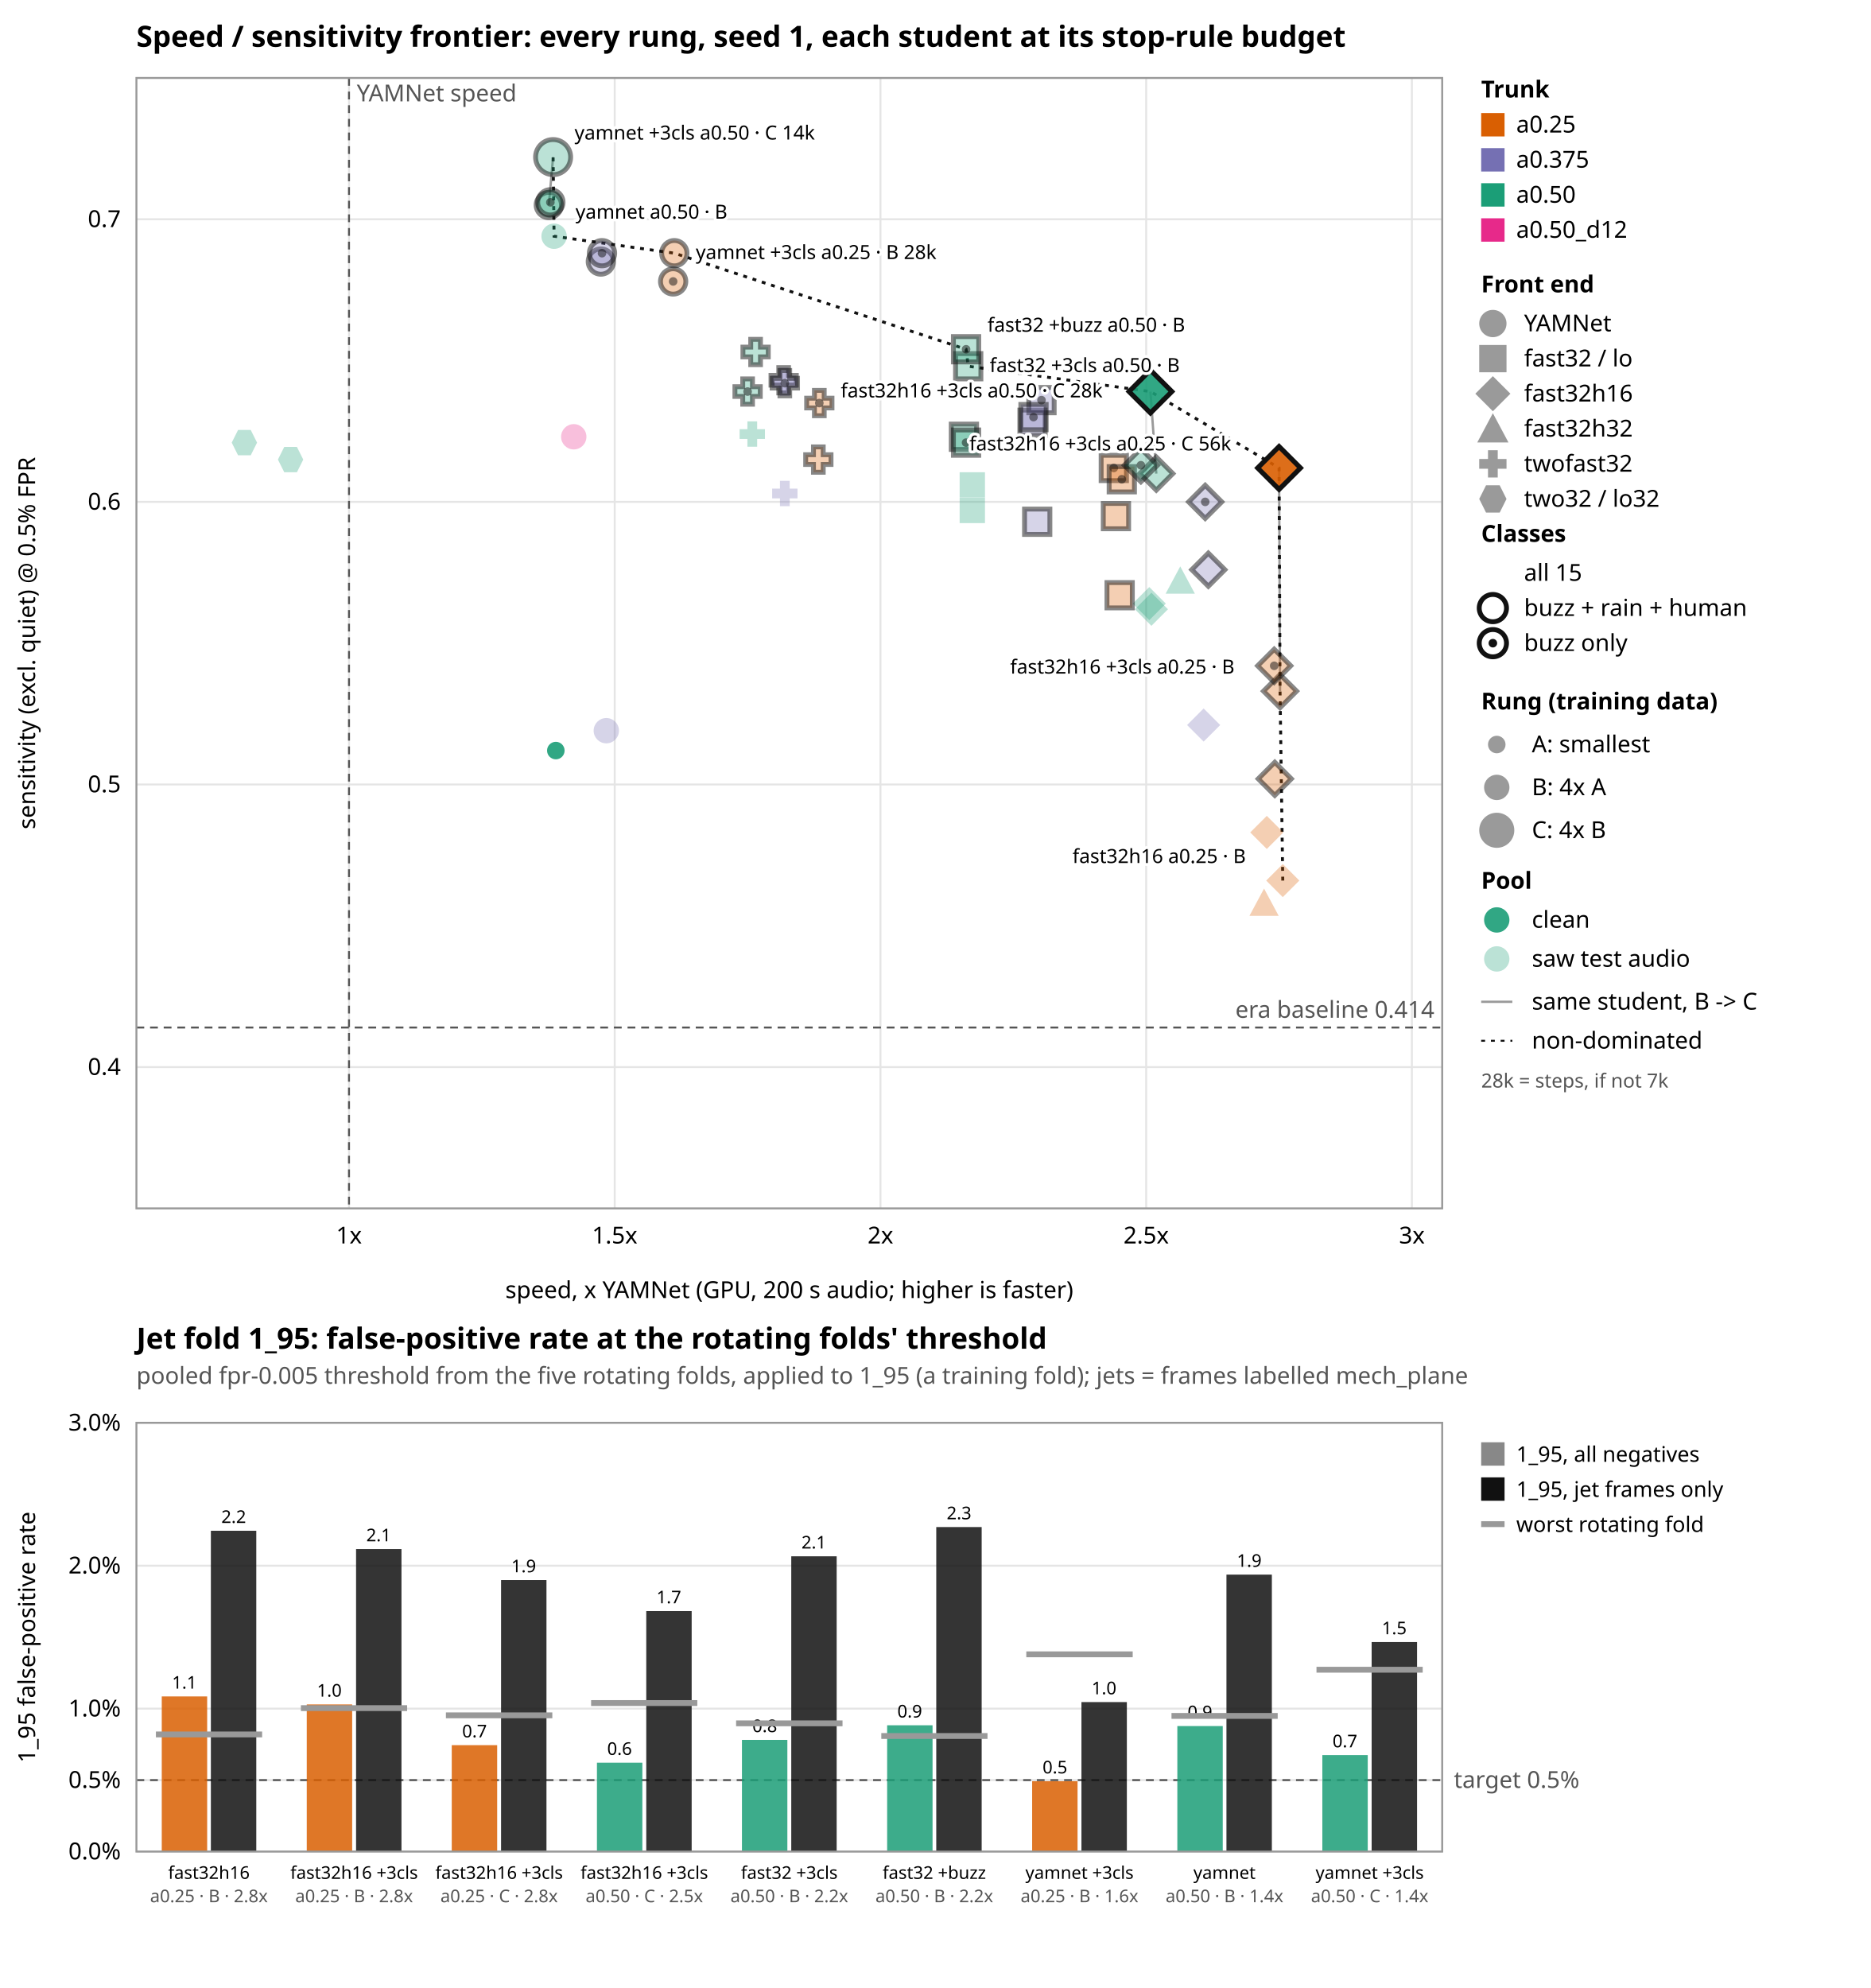
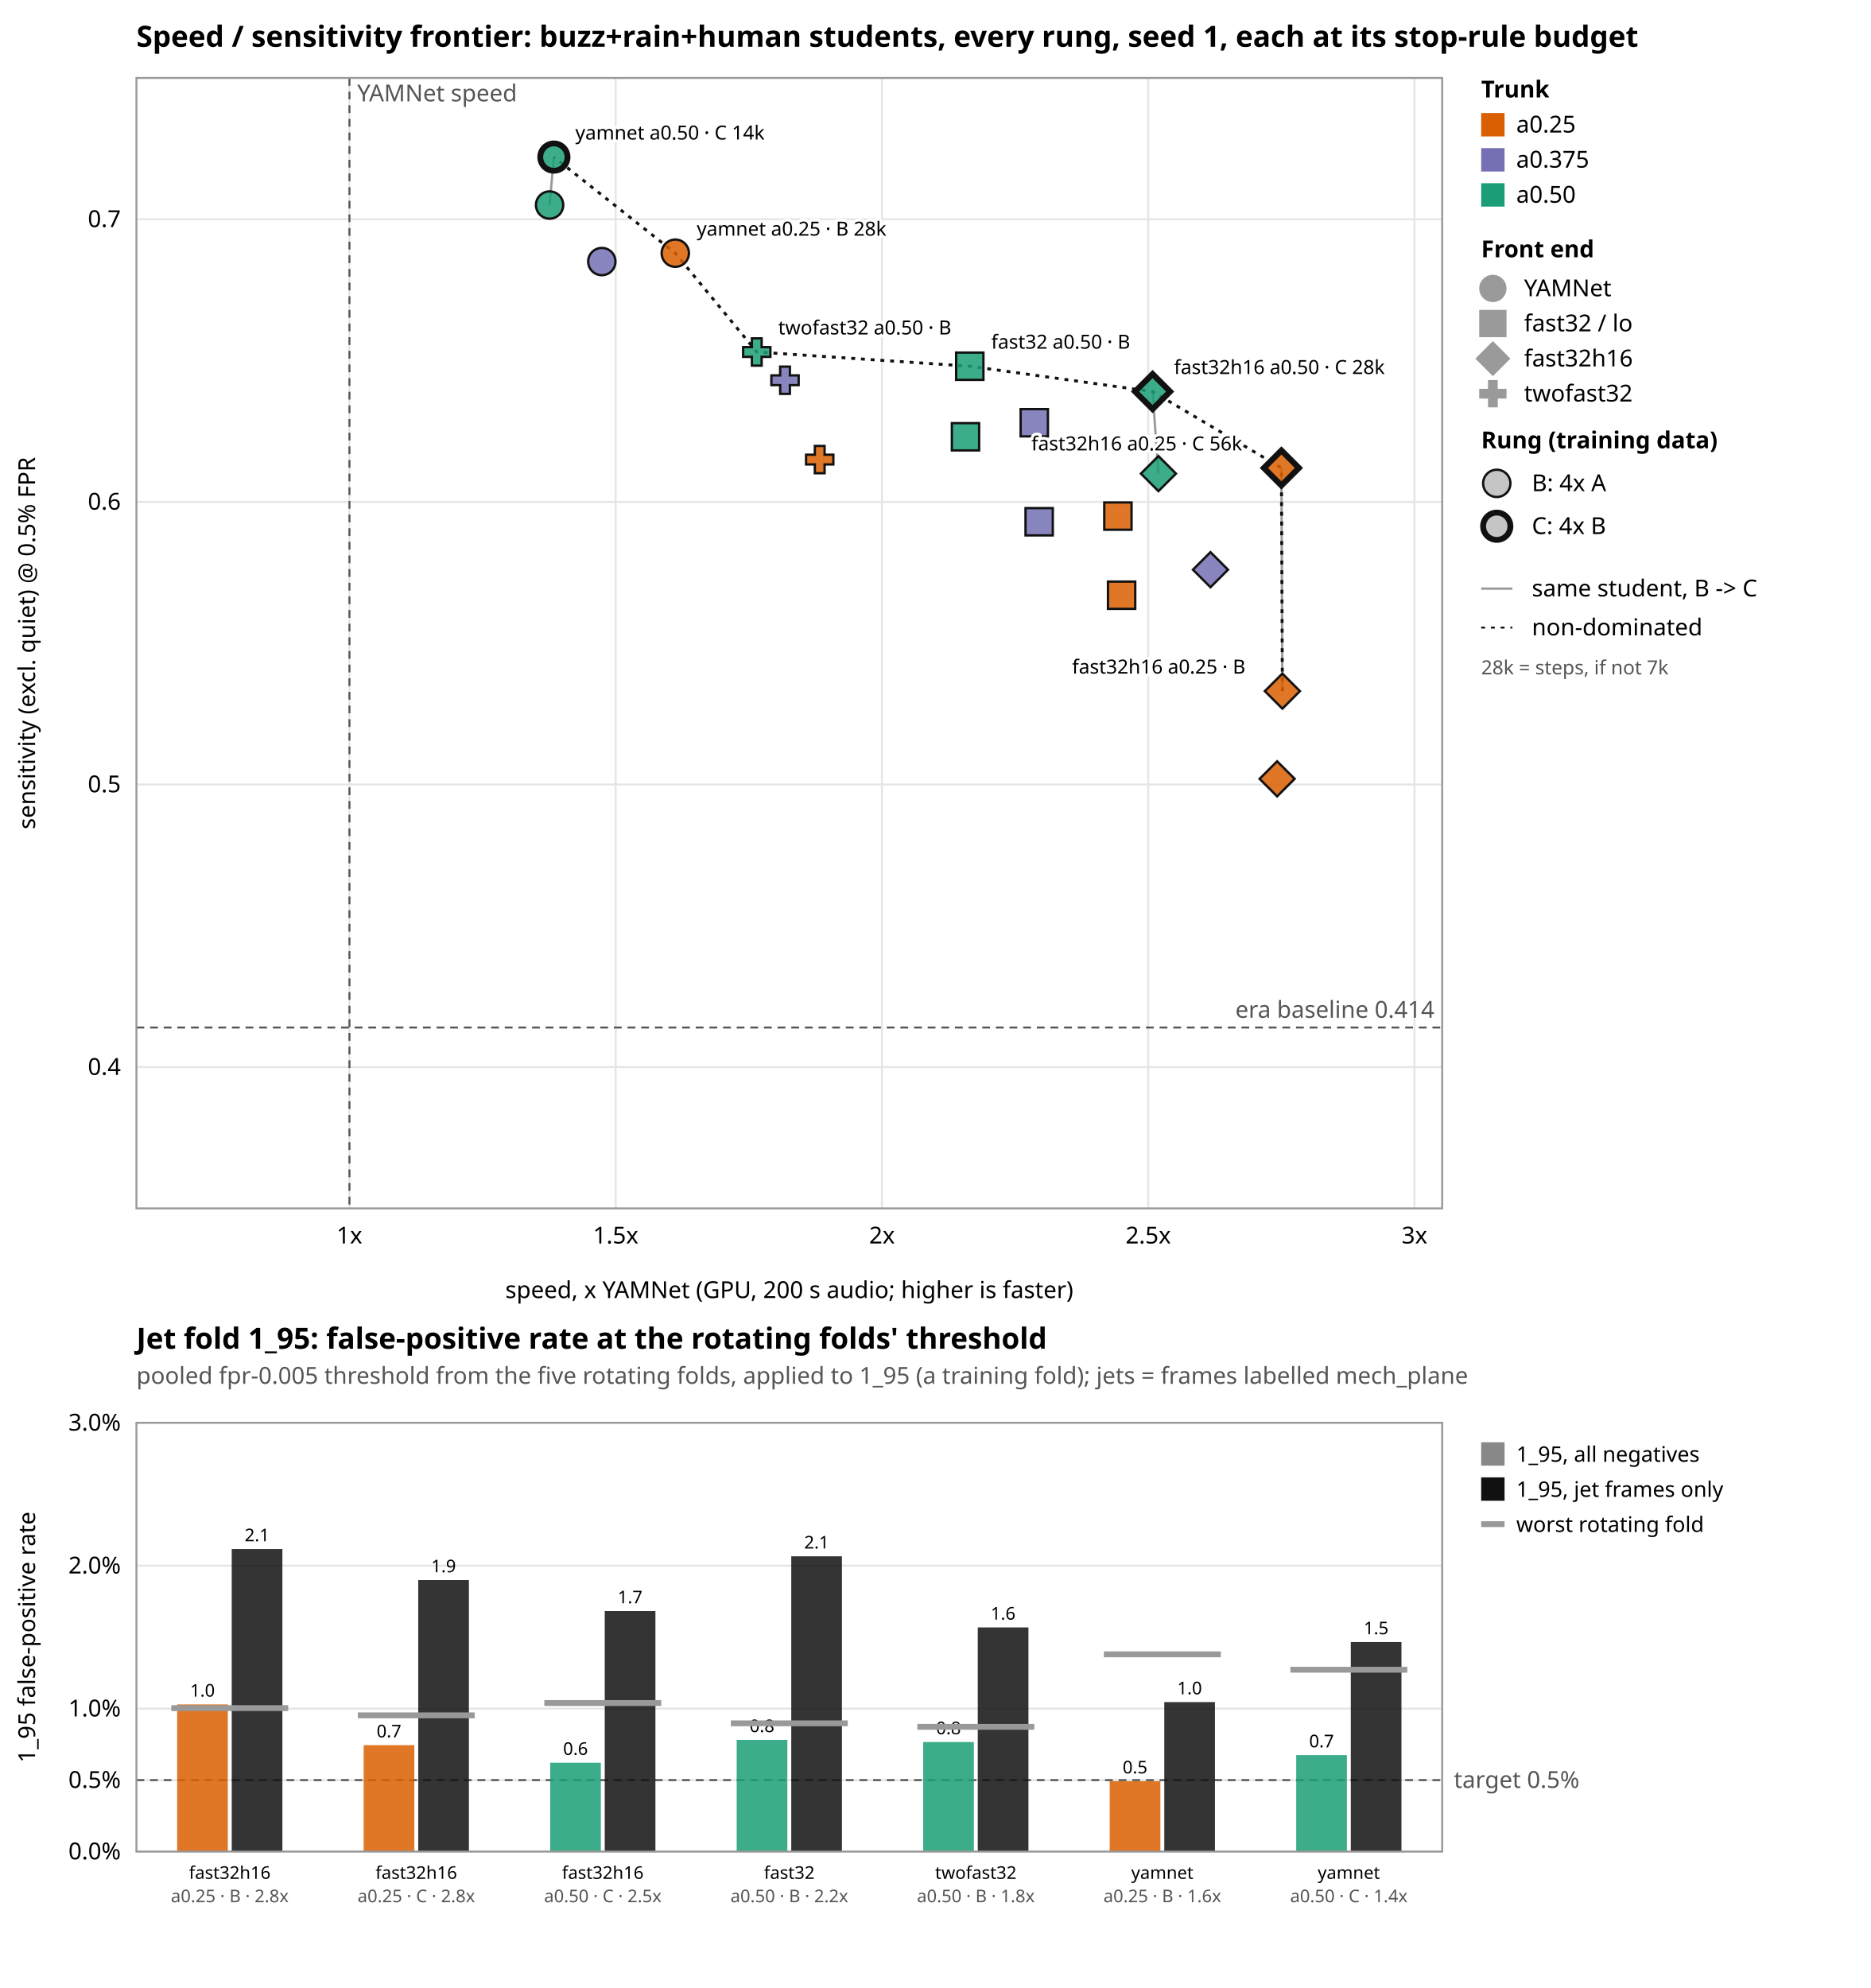
<svg xmlns="http://www.w3.org/2000/svg" viewBox="0 0 960 1020" font-family="sans-serif" font-size="12">
  <rect width="960" height="1020" fill="#fff" />
-   <text x="70" y="24" font-size="15" font-weight="bold">Speed / sensitivity frontier: every rung, seed 1, each student at its stop-rule budget</text>
+   <text x="70" y="24" font-size="15" font-weight="bold">Speed / sensitivity frontier: buzz+rain+human students, every rung, seed 1, each at its stop-rule budget</text>
  <line x1="70" x2="740" y1="547.5" y2="547.5" stroke="#e5e5e5" />
  <text x="62" y="551.5" text-anchor="end">0.4</text>
  <line x1="70" x2="740" y1="402.5" y2="402.5" stroke="#e5e5e5" />
  <text x="62" y="406.5" text-anchor="end">0.5</text>
  <line x1="70" x2="740" y1="257.5" y2="257.5" stroke="#e5e5e5" />
  <text x="62" y="261.5" text-anchor="end">0.6</text>
  <line x1="70" x2="740" y1="112.5" y2="112.5" stroke="#e5e5e5" />
  <text x="62" y="116.5" text-anchor="end">0.7</text>
-   <line y1="40" y2="620" x1="179.076" x2="179.076" stroke="#e5e5e5" />
-   <text x="179.076" y="638" text-anchor="middle">1x</text>
-   <line y1="40" y2="620" x1="315.421" x2="315.421" stroke="#e5e5e5" />
-   <text x="315.421" y="638" text-anchor="middle">1.5x</text>
-   <line y1="40" y2="620" x1="451.766" x2="451.766" stroke="#e5e5e5" />
-   <text x="451.766" y="638" text-anchor="middle">2x</text>
-   <line y1="40" y2="620" x1="588.112" x2="588.112" stroke="#e5e5e5" />
-   <text x="588.112" y="638" text-anchor="middle">2.5x</text>
-   <line y1="40" y2="620" x1="724.457" x2="724.457" stroke="#e5e5e5" />
-   <text x="724.457" y="638" text-anchor="middle">3x</text>
-   <line x1="179.076" x2="179.076" y1="40" y2="620" stroke="#555" stroke-dasharray="4 3" />
-   <text x="183.076" y="52" fill="#555">YAMNet speed</text>
+   <line y1="40" y2="620" x1="179.299" x2="179.299" stroke="#e5e5e5" />
+   <text x="179.299" y="638" text-anchor="middle">1x</text>
+   <line y1="40" y2="620" x1="315.922" x2="315.922" stroke="#e5e5e5" />
+   <text x="315.922" y="638" text-anchor="middle">1.5x</text>
+   <line y1="40" y2="620" x1="452.545" x2="452.545" stroke="#e5e5e5" />
+   <text x="452.545" y="638" text-anchor="middle">2x</text>
+   <line y1="40" y2="620" x1="589.168" x2="589.168" stroke="#e5e5e5" />
+   <text x="589.168" y="638" text-anchor="middle">2.5x</text>
+   <line y1="40" y2="620" x1="725.791" x2="725.791" stroke="#e5e5e5" />
+   <text x="725.791" y="638" text-anchor="middle">3x</text>
+   <line x1="179.299" x2="179.299" y1="40" y2="620" stroke="#555" stroke-dasharray="4 3" />
+   <text x="183.299" y="52" fill="#555">YAMNet speed</text>
  <line x1="70" x2="740" y1="527.2" y2="527.2" stroke="#555" stroke-dasharray="4 3" />
  <text x="736" y="522.2" text-anchor="end" fill="#555">era baseline 0.414</text>
  <rect x="70" y="40" width="670" height="580" fill="none" stroke="#999" />
  <text x="405.0" y="666" text-anchor="middle">speed, x YAMNet (GPU, 200 s audio; higher is faster)</text>
  <text transform="translate(18 330.0) rotate(-90)" text-anchor="middle">sensitivity (excl. quiet) @ 0.5% FPR</text>
-   <polyline fill="none" stroke="#9a9a9a" stroke-width="1.2" points="656.8,354.6 656.3,240.1" />
-   <polyline fill="none" stroke="#9a9a9a" stroke-width="1.2" points="593.3,243.0 590.3,200.9" />
-   <polyline fill="none" stroke="#9a9a9a" stroke-width="1.2" points="281.6,105.2 283.8,80.6" />
-   <polyline fill="none" stroke="#111" stroke-width="1.5" stroke-dasharray="2 3" points="658.2,451.8 656.8,354.6 656.3,240.1 590.3,200.9 496.8,187.9 495.7,179.2 346.0,129.9 284.3,121.2 283.8,80.6" />
-   <g>
-     <circle cx="294.4" cy="224.1" r="6.5" fill="#e7298a" fill-opacity="0.3" stroke="none" stroke-width="0" stroke-opacity="0.5" />
-   </g>
-   <g>
-     <circle cx="311.1" cy="374.9" r="6.5" fill="#7570b3" fill-opacity="0.3" stroke="none" stroke-width="0" stroke-opacity="0.5" />
-   </g>
-   <g>
-     <circle cx="284.3" cy="121.2" r="6.5" fill="#1b9e77" fill-opacity="0.3" stroke="none" stroke-width="0" stroke-opacity="0.5" />
-   </g>
-   <g>
-     <rect x="492.4" y="242.3" width="13.0" height="13.0" fill="#1b9e77" fill-opacity="0.3" stroke="none" stroke-width="0" stroke-opacity="0.5" />
-   </g>
-   <g>
-     <polygon points="590.8,304.1 599.3,312.6 590.8,321.1 582.3,312.6" fill="#1b9e77" fill-opacity="0.3" stroke="none" stroke-width="0" stroke-opacity="0.5" />
-   </g>
-   <g>
-     <polygon points="605.6,290.6 613.1,304.6 598.1,304.6" fill="#1b9e77" fill-opacity="0.3" stroke="none" stroke-width="0" stroke-opacity="0.5" />
-   </g>
-   <g>
-     <polygon points="650.0,418.6 658.5,427.1 650.0,435.6 641.5,427.1" fill="#d95f02" fill-opacity="0.3" stroke="none" stroke-width="0" stroke-opacity="0.5" />
-   </g>
-   <g>
-     <polygon points="658.2,443.3 666.7,451.8 658.2,460.3 649.7,451.8" fill="#d95f02" fill-opacity="0.3" stroke="none" stroke-width="0" stroke-opacity="0.5" />
-   </g>
-   <g>
-     <polygon points="656.8,346.1 665.3,354.6 656.8,363.1 648.3,354.6" fill="#d95f02" fill-opacity="0.3" stroke="#111" stroke-width="2.5" stroke-opacity="0.5" />
-   </g>
-   <g>
-     <polygon points="654.1,391.1 662.6,399.6 654.1,408.1 645.6,399.6" fill="#d95f02" fill-opacity="0.3" stroke="#111" stroke-width="2.5" stroke-opacity="0.5" />
-   </g>
-   <g>
-     <polygon points="383.5,216.2 388.5,216.2 388.5,220.2 392.5,220.2 392.5,225.2 388.5,225.2 388.5,229.2 383.5,229.2 383.5,225.2 379.5,225.2 379.5,220.2 383.5,220.2" fill="#1b9e77" fill-opacity="0.3" stroke="none" stroke-width="0" stroke-opacity="0.5" />
-   </g>
-   <g>
-     <polygon points="617.6,363.5 626.1,372.0 617.6,380.5 609.1,372.0" fill="#7570b3" fill-opacity="0.3" stroke="none" stroke-width="0" stroke-opacity="0.5" />
-   </g>
-   <g>
-     <polygon points="648.6,455.9 656.1,469.9 641.1,469.9" fill="#d95f02" fill-opacity="0.3" stroke="none" stroke-width="0" stroke-opacity="0.5" />
-   </g>
-   <g>
-     <polygon points="118.9,227.1 122.15,220.6 128.65,220.6 131.9,227.1 128.65,233.6 122.15,233.6" fill="#1b9e77" fill-opacity="0.3" stroke="none" stroke-width="0" stroke-opacity="0.5" />
-   </g>
-   <g>
-     <polygon points="142.6,235.8 145.85,229.3 152.35,229.3 155.6,235.8 152.35,242.3 145.85,242.3" fill="#1b9e77" fill-opacity="0.3" stroke="none" stroke-width="0" stroke-opacity="0.5" />
-   </g>
-   <g>
-     <polygon points="400.2,246.7 405.2,246.7 405.2,250.7 409.2,250.7 409.2,255.7 405.2,255.7 405.2,259.7 400.2,259.7 400.2,255.7 396.2,255.7 396.2,250.7 400.2,250.7" fill="#7570b3" fill-opacity="0.3" stroke="none" stroke-width="0" stroke-opacity="0.5" />
-   </g>
-   <g>
-     <rect x="492.4" y="255.4" width="13.0" height="13.0" fill="#1b9e77" fill-opacity="0.3" stroke="none" stroke-width="0" stroke-opacity="0.5" />
-   </g>
-   <g>
-     <polygon points="589.7,301.2 598.2,309.7 589.7,318.2 581.2,309.7" fill="#1b9e77" fill-opacity="0.3" stroke="none" stroke-width="0" stroke-opacity="0.5" />
-   </g>
-   <g>
-     <polygon points="620.0,283.8 628.5,292.3 620.0,300.8 611.5,292.3" fill="#7570b3" fill-opacity="0.3" stroke="#111" stroke-width="2.5" stroke-opacity="0.5" />
-   </g>
-   <g>
-     <polygon points="593.3,234.5 601.8,243.0 593.3,251.5 584.8,243.0" fill="#1b9e77" fill-opacity="0.3" stroke="#111" stroke-width="2.5" stroke-opacity="0.5" />
-   </g>
-   <g>
-     <polygon points="618.4,249.0 626.9,257.5 618.4,266.0 609.9,257.5" fill="#7570b3" fill-opacity="0.3" stroke="#111" stroke-width="2.5" stroke-opacity="0.5" />
-     <circle cx="618.4" cy="257.5" r="2.2" fill="#111" fill-opacity="0.5" />
-   </g>
-   <g>
-     <circle cx="281.6" cy="105.2" r="6.5" fill="#1b9e77" fill-opacity="0.3" stroke="#111" stroke-width="2.5" stroke-opacity="0.5" />
-   </g>
-   <g>
-     <polygon points="385.2,174.1 390.2,174.1 390.2,178.1 394.2,178.1 394.2,183.1 390.2,183.1 390.2,187.1 385.2,187.1 385.2,183.1 381.2,183.1 381.2,178.1 385.2,178.1" fill="#1b9e77" fill-opacity="0.3" stroke="#111" stroke-width="2.5" stroke-opacity="0.5" />
-   </g>
-   <g>
-     <rect x="490.3" y="181.4" width="13.0" height="13.0" fill="#1b9e77" fill-opacity="0.3" stroke="#111" stroke-width="2.5" stroke-opacity="0.5" />
-   </g>
-   <g>
-     <rect x="566.1" y="258.3" width="13.0" height="13.0" fill="#d95f02" fill-opacity="0.3" stroke="#111" stroke-width="2.5" stroke-opacity="0.5" />
-   </g>
-   <g>
-     <rect x="568.0" y="298.9" width="13.0" height="13.0" fill="#d95f02" fill-opacity="0.3" stroke="#111" stroke-width="2.5" stroke-opacity="0.5" />
-   </g>
-   <g>
-     <polygon points="417.4,229.3 422.4,229.3 422.4,233.3 426.4,233.3 426.4,238.3 422.4,238.3 422.4,242.3 417.4,242.3 417.4,238.3 413.4,238.3 413.4,233.3 417.4,233.3" fill="#d95f02" fill-opacity="0.3" stroke="#111" stroke-width="2.5" stroke-opacity="0.5" />
-   </g>
-   <g>
-     <circle cx="346.0" cy="129.9" r="6.5" fill="#d95f02" fill-opacity="0.3" stroke="#111" stroke-width="2.5" stroke-opacity="0.5" />
-   </g>
-   <g>
-     <rect x="523.3" y="210.4" width="13.0" height="13.0" fill="#7570b3" fill-opacity="0.3" stroke="#111" stroke-width="2.5" stroke-opacity="0.5" />
-   </g>
-   <g>
-     <rect x="525.7" y="261.2" width="13.0" height="13.0" fill="#7570b3" fill-opacity="0.3" stroke="#111" stroke-width="2.5" stroke-opacity="0.5" />
-   </g>
-   <g>
-     <polygon points="399.6,188.6 404.6,188.6 404.6,192.6 408.6,192.6 408.6,197.6 404.6,197.6 404.6,201.6 399.6,201.6 399.6,197.6 395.6,197.6 395.6,192.6 399.6,192.6" fill="#7570b3" fill-opacity="0.3" stroke="#111" stroke-width="2.5" stroke-opacity="0.5" />
-   </g>
-   <g>
-     <circle cx="308.3" cy="134.2" r="6.5" fill="#7570b3" fill-opacity="0.3" stroke="#111" stroke-width="2.5" stroke-opacity="0.5" />
-   </g>
-   <g>
-     <rect x="488.1" y="217.6" width="13.0" height="13.0" fill="#1b9e77" fill-opacity="0.3" stroke="#111" stroke-width="2.5" stroke-opacity="0.5" />
-   </g>
-   <g>
-     <polygon points="653.8,333.1 662.3,341.6 653.8,350.1 645.3,341.6" fill="#d95f02" fill-opacity="0.3" stroke="#111" stroke-width="2.5" stroke-opacity="0.5" />
-     <circle cx="653.8" cy="341.6" r="2.2" fill="#111" fill-opacity="0.5" />
-   </g>
-   <g>
-     <rect x="565.0" y="233.6" width="13.0" height="13.0" fill="#d95f02" fill-opacity="0.3" stroke="#111" stroke-width="2.5" stroke-opacity="0.5" />
-     <circle cx="571.5" cy="240.1" r="2.2" fill="#111" fill-opacity="0.5" />
-   </g>
-   <g>
-     <rect x="569.1" y="239.4" width="13.0" height="13.0" fill="#d95f02" fill-opacity="0.3" stroke="#111" stroke-width="2.5" stroke-opacity="0.5" />
-     <circle cx="575.6" cy="245.9" r="2.2" fill="#111" fill-opacity="0.5" />
-   </g>
-   <g>
-     <polygon points="417.9,200.3 422.9,200.3 422.9,204.3 426.9,204.3 426.9,209.3 422.9,209.3 422.9,213.3 417.9,213.3 417.9,209.3 413.9,209.3 413.9,204.3 417.9,204.3" fill="#d95f02" fill-opacity="0.3" stroke="#111" stroke-width="2.5" stroke-opacity="0.5" />
-     <circle cx="420.4" cy="206.8" r="2.2" fill="#111" fill-opacity="0.5" />
-   </g>
-   <g>
-     <circle cx="345.4" cy="144.4" r="6.5" fill="#d95f02" fill-opacity="0.3" stroke="#111" stroke-width="2.5" stroke-opacity="0.5" />
-     <circle cx="345.4" cy="144.4" r="2.2" fill="#111" fill-opacity="0.5" />
-   </g>
-   <g>
-     <rect x="527.9" y="198.8" width="13.0" height="13.0" fill="#7570b3" fill-opacity="0.3" stroke="#111" stroke-width="2.5" stroke-opacity="0.5" />
-     <circle cx="534.4" cy="205.3" r="2.2" fill="#111" fill-opacity="0.5" />
-   </g>
-   <g>
-     <rect x="523.8" y="207.5" width="13.0" height="13.0" fill="#7570b3" fill-opacity="0.3" stroke="#111" stroke-width="2.5" stroke-opacity="0.5" />
-     <circle cx="530.3" cy="214.0" r="2.2" fill="#111" fill-opacity="0.5" />
-   </g>
-   <g>
-     <polygon points="400.2,190.1 405.2,190.1 405.2,194.1 409.2,194.1 409.2,199.1 405.2,199.1 405.2,203.1 400.2,203.1 400.2,199.1 396.2,199.1 396.2,194.1 400.2,194.1" fill="#7570b3" fill-opacity="0.3" stroke="#111" stroke-width="2.5" stroke-opacity="0.5" />
-     <circle cx="402.7" cy="196.6" r="2.2" fill="#111" fill-opacity="0.5" />
-   </g>
-   <g>
-     <circle cx="308.9" cy="129.9" r="6.5" fill="#7570b3" fill-opacity="0.3" stroke="#111" stroke-width="2.5" stroke-opacity="0.5" />
-     <circle cx="308.9" cy="129.9" r="2.2" fill="#111" fill-opacity="0.5" />
-   </g>
-   <g>
-     <polygon points="585.4,230.2 593.9,238.7 585.4,247.2 576.9,238.7" fill="#1b9e77" fill-opacity="0.3" stroke="#111" stroke-width="2.5" stroke-opacity="0.5" />
-     <circle cx="585.4" cy="238.7" r="2.2" fill="#111" fill-opacity="0.5" />
-   </g>
-   <g>
-     <rect x="489.2" y="172.7" width="13.0" height="13.0" fill="#1b9e77" fill-opacity="0.3" stroke="#111" stroke-width="2.5" stroke-opacity="0.5" />
-     <circle cx="495.7" cy="179.2" r="2.2" fill="#111" fill-opacity="0.5" />
-   </g>
-   <g>
-     <rect x="489.2" y="220.6" width="13.0" height="13.0" fill="#1b9e77" fill-opacity="0.3" stroke="#111" stroke-width="2.5" stroke-opacity="0.5" />
-     <circle cx="495.7" cy="227.1" r="2.2" fill="#111" fill-opacity="0.5" />
-   </g>
-   <g>
-     <polygon points="381.1,194.4 386.1,194.4 386.1,198.4 390.1,198.4 390.1,203.4 386.1,203.4 386.1,207.4 381.1,207.4 381.1,203.4 377.1,203.4 377.1,198.4 381.1,198.4" fill="#1b9e77" fill-opacity="0.3" stroke="#111" stroke-width="2.5" stroke-opacity="0.5" />
-     <circle cx="383.6" cy="200.9" r="2.2" fill="#111" fill-opacity="0.5" />
-   </g>
-   <g>
-     <circle cx="282.4" cy="103.8" r="6.5" fill="#1b9e77" fill-opacity="0.3" stroke="#111" stroke-width="2.5" stroke-opacity="0.5" />
-     <circle cx="282.4" cy="103.8" r="2.2" fill="#111" fill-opacity="0.5" />
-   </g>
-   <g>
-     <circle cx="283.8" cy="80.6" r="9" fill="#1b9e77" fill-opacity="0.3" stroke="#111" stroke-width="2.5" stroke-opacity="0.5" />
-   </g>
-   <g>
-     <circle cx="285.2" cy="385.1" r="4.5" fill="#1b9e77" fill-opacity="0.9" stroke="none" stroke-width="0" stroke-opacity="1" />
-   </g>
-   <g>
-     <polygon points="590.3,189.9 601.3,200.9 590.3,211.9 579.3,200.9" fill="#1b9e77" fill-opacity="0.9" stroke="#111" stroke-width="2.5" stroke-opacity="1" />
-   </g>
-   <g>
-     <polygon points="656.3,229.1 667.3,240.1 656.3,251.1 645.3,240.1" fill="#d95f02" fill-opacity="0.9" stroke="#111" stroke-width="2.5" stroke-opacity="1" />
-   </g>
-   <text x="294.8" y="71.6" font-size="10" stroke="#fff" stroke-width="3" stroke-linejoin="round">yamnet +3cls a0.50 · C 14k</text>
-   <text x="294.8" y="71.6" font-size="10">yamnet +3cls a0.50 · C 14k</text>
-   <text x="295.3" y="112.2" font-size="10" stroke="#fff" stroke-width="3" stroke-linejoin="round">yamnet a0.50 · B</text>
-   <text x="295.3" y="112.2" font-size="10">yamnet a0.50 · B</text>
-   <text x="357.0" y="132.9" font-size="10" stroke="#fff" stroke-width="3" stroke-linejoin="round">yamnet +3cls a0.25 · B 28k</text>
-   <text x="357.0" y="132.9" font-size="10">yamnet +3cls a0.25 · B 28k</text>
-   <text x="506.7" y="170.2" font-size="10" stroke="#fff" stroke-width="3" stroke-linejoin="round">fast32 +buzz a0.50 · B</text>
-   <text x="506.7" y="170.2" font-size="10">fast32 +buzz a0.50 · B</text>
-   <text x="507.8" y="190.9" font-size="10" stroke="#fff" stroke-width="3" stroke-linejoin="round">fast32 +3cls a0.50 · B</text>
-   <text x="507.8" y="190.9" font-size="10">fast32 +3cls a0.50 · B</text>
-   <text x="431.4" y="203.9" font-size="10" stroke="#fff" stroke-width="3" stroke-linejoin="round">fast32h16 +3cls a0.50 · C 28k</text>
-   <text x="431.4" y="203.9" font-size="10">fast32h16 +3cls a0.50 · C 28k</text>
-   <text x="497.4" y="231.1" font-size="10" stroke="#fff" stroke-width="3" stroke-linejoin="round">fast32h16 +3cls a0.25 · C 56k</text>
-   <text x="497.4" y="231.1" font-size="10">fast32h16 +3cls a0.25 · C 56k</text>
-   <text x="518.3" y="345.6" font-size="10" stroke="#fff" stroke-width="3" stroke-linejoin="round">fast32h16 +3cls a0.25 · B</text>
-   <text x="518.3" y="345.6" font-size="10">fast32h16 +3cls a0.25 · B</text>
-   <text x="550.3" y="442.8" font-size="10" stroke="#fff" stroke-width="3" stroke-linejoin="round">fast32h16 a0.25 · B</text>
-   <text x="550.3" y="442.8" font-size="10">fast32h16 a0.25 · B</text>
+   <polyline fill="none" stroke="#9a9a9a" stroke-width="1.2" points="658.0,354.6 657.5,240.1" />
+   <polyline fill="none" stroke="#9a9a9a" stroke-width="1.2" points="594.4,243.0 591.4,200.9" />
+   <polyline fill="none" stroke="#9a9a9a" stroke-width="1.2" points="282.0,105.2 284.2,80.6" />
+   <polyline fill="none" stroke="#111" stroke-width="1.5" stroke-dasharray="2 3" points="658.0,354.6 657.5,240.1 591.4,200.9 497.6,187.9 388.3,180.6 346.5,129.9 284.2,80.6" />
+   <g>
+     <polygon points="658.0,345.6 667.0,354.6 658.0,363.6 649.0,354.6" fill="#d95f02" fill-opacity="0.85" stroke="#111" stroke-width="1.2" />
+   </g>
+   <g>
+     <polygon points="655.3,390.6 664.3,399.6 655.3,408.6 646.3,399.6" fill="#d95f02" fill-opacity="0.85" stroke="#111" stroke-width="1.2" />
+   </g>
+   <g>
+     <polygon points="621.1,283.3 630.1,292.3 621.1,301.3 612.1,292.3" fill="#7570b3" fill-opacity="0.85" stroke="#111" stroke-width="1.2" />
+   </g>
+   <g>
+     <polygon points="594.4,234.0 603.4,243.0 594.4,252.0 585.4,243.0" fill="#1b9e77" fill-opacity="0.85" stroke="#111" stroke-width="1.2" />
+   </g>
+   <g>
+     <circle cx="282.0" cy="105.2" r="7" fill="#1b9e77" fill-opacity="0.85" stroke="#111" stroke-width="1.2" />
+   </g>
+   <g>
+     <polygon points="385.8,173.6 390.8,173.6 390.8,178.1 395.3,178.1 395.3,183.1 390.8,183.1 390.8,187.6 385.8,187.6 385.8,183.1 381.3,183.1 381.3,178.1 385.8,178.1" fill="#1b9e77" fill-opacity="0.85" stroke="#111" stroke-width="1.2" />
+   </g>
+   <g>
+     <rect x="490.6" y="180.9" width="14" height="14" fill="#1b9e77" fill-opacity="0.85" stroke="#111" stroke-width="1.2" />
+   </g>
+   <g>
+     <rect x="566.6" y="257.8" width="14" height="14" fill="#d95f02" fill-opacity="0.85" stroke="#111" stroke-width="1.2" />
+   </g>
+   <g>
+     <rect x="568.5" y="298.4" width="14" height="14" fill="#d95f02" fill-opacity="0.85" stroke="#111" stroke-width="1.2" />
+   </g>
+   <g>
+     <polygon points="418.1,228.8 423.1,228.8 423.1,233.3 427.6,233.3 427.6,238.3 423.1,238.3 423.1,242.8 418.1,242.8 418.1,238.3 413.6,238.3 413.6,233.3 418.1,233.3" fill="#d95f02" fill-opacity="0.85" stroke="#111" stroke-width="1.2" />
+   </g>
+   <g>
+     <circle cx="346.5" cy="129.9" r="7" fill="#d95f02" fill-opacity="0.85" stroke="#111" stroke-width="1.2" />
+   </g>
+   <g>
+     <rect x="523.7" y="209.9" width="14" height="14" fill="#7570b3" fill-opacity="0.85" stroke="#111" stroke-width="1.2" />
+   </g>
+   <g>
+     <rect x="526.2" y="260.7" width="14" height="14" fill="#7570b3" fill-opacity="0.85" stroke="#111" stroke-width="1.2" />
+   </g>
+   <g>
+     <polygon points="400.3,188.1 405.3,188.1 405.3,192.6 409.8,192.6 409.8,197.6 405.3,197.6 405.3,202.1 400.3,202.1 400.3,197.6 395.8,197.6 395.8,192.6 400.3,192.6" fill="#7570b3" fill-opacity="0.85" stroke="#111" stroke-width="1.2" />
+   </g>
+   <g>
+     <circle cx="308.8" cy="134.2" r="7" fill="#7570b3" fill-opacity="0.85" stroke="#111" stroke-width="1.2" />
+   </g>
+   <g>
+     <rect x="488.4" y="217.1" width="14" height="14" fill="#1b9e77" fill-opacity="0.85" stroke="#111" stroke-width="1.2" />
+   </g>
+   <g>
+     <polygon points="591.4,191.9 600.4,200.9 591.4,209.9 582.4,200.9" fill="#1b9e77" fill-opacity="0.85" stroke="#111" stroke-width="3" />
+   </g>
+   <g>
+     <polygon points="657.5,231.1 666.5,240.1 657.5,249.1 648.5,240.1" fill="#d95f02" fill-opacity="0.85" stroke="#111" stroke-width="3" />
+   </g>
+   <g>
+     <circle cx="284.2" cy="80.6" r="7" fill="#1b9e77" fill-opacity="0.85" stroke="#111" stroke-width="3" />
+   </g>
+   <text x="295.2" y="71.6" font-size="10" stroke="#fff" stroke-width="3" stroke-linejoin="round">yamnet a0.50 · C 14k</text>
+   <text x="295.2" y="71.6" font-size="10">yamnet a0.50 · C 14k</text>
+   <text x="357.5" y="120.9" font-size="10" stroke="#fff" stroke-width="3" stroke-linejoin="round">yamnet a0.25 · B 28k</text>
+   <text x="357.5" y="120.9" font-size="10">yamnet a0.25 · B 28k</text>
+   <text x="399.3" y="171.6" font-size="10" stroke="#fff" stroke-width="3" stroke-linejoin="round">twofast32 a0.50 · B</text>
+   <text x="399.3" y="171.6" font-size="10">twofast32 a0.50 · B</text>
+   <text x="508.6" y="178.9" font-size="10" stroke="#fff" stroke-width="3" stroke-linejoin="round">fast32 a0.50 · B</text>
+   <text x="508.6" y="178.9" font-size="10">fast32 a0.50 · B</text>
+   <text x="602.4" y="191.9" font-size="10" stroke="#fff" stroke-width="3" stroke-linejoin="round">fast32h16 a0.50 · C 28k</text>
+   <text x="602.4" y="191.9" font-size="10">fast32h16 a0.50 · C 28k</text>
+   <text x="529.2" y="231.1" font-size="10" stroke="#fff" stroke-width="3" stroke-linejoin="round">fast32h16 a0.25 · C 56k</text>
+   <text x="529.2" y="231.1" font-size="10">fast32h16 a0.25 · C 56k</text>
+   <text x="550.1" y="345.6" font-size="10" stroke="#fff" stroke-width="3" stroke-linejoin="round">fast32h16 a0.25 · B</text>
+   <text x="550.1" y="345.6" font-size="10">fast32h16 a0.25 · B</text>
  <text x="760" y="50" font-weight="bold">Trunk</text>
  <rect x="760" y="58" width="12" height="12" fill="#d95f02" />
  <text x="778" y="68">a0.25</text>
  <rect x="760" y="76" width="12" height="12" fill="#7570b3" />
  <text x="778" y="86">a0.375</text>
  <rect x="760" y="94" width="12" height="12" fill="#1b9e77" />
  <text x="778" y="104">a0.50</text>
-   <rect x="760" y="112" width="12" height="12" fill="#e7298a" />
-   <text x="778" y="122">a0.50_d12</text>
-   <text x="760" y="150" font-weight="bold">Front end</text>
-   <circle cx="766" cy="166" r="7" fill="#888" fill-opacity="0.85" stroke="none" stroke-width="0" stroke-opacity="1" />
-   <text x="782" y="170">YAMNet</text>
-   <rect x="759" y="177" width="14" height="14" fill="#888" fill-opacity="0.85" stroke="none" stroke-width="0" stroke-opacity="1" />
-   <text x="782" y="188">fast32 / lo</text>
-   <polygon points="766,193 775,202 766,211 757,202" fill="#888" fill-opacity="0.85" stroke="none" stroke-width="0" stroke-opacity="1" />
-   <text x="782" y="206">fast32h16</text>
-   <polygon points="766,212 774,227 758,227" fill="#888" fill-opacity="0.85" stroke="none" stroke-width="0" stroke-opacity="1" />
-   <text x="782" y="224">fast32h32</text>
-   <polygon points="763.5,231 768.5,231 768.5,235.5 773,235.5 773,240.5 768.5,240.5 768.5,245 763.5,245 763.5,240.5 759,240.5 759,235.5 763.5,235.5" fill="#888" fill-opacity="0.85" stroke="none" stroke-width="0" stroke-opacity="1" />
-   <text x="782" y="242">twofast32</text>
-   <polygon points="759,256 762.5,249 769.5,249 773,256 769.5,263 762.5,263" fill="#888" fill-opacity="0.85" stroke="none" stroke-width="0" stroke-opacity="1" />
-   <text x="782" y="260">two32 / lo32</text>
-   <text x="760" y="278" font-weight="bold">Classes</text>
-   <circle cx="766" cy="294" r="7" fill="#fff" fill-opacity="0.85" stroke="none" stroke-width="0" stroke-opacity="1" />
-   <text x="782" y="298">all 15</text>
-   <circle cx="766" cy="312" r="7" fill="#fff" fill-opacity="0.85" stroke="#111" stroke-width="2.5" stroke-opacity="1" />
-   <text x="782" y="316">buzz + rain + human</text>
-   <circle cx="766" cy="330" r="7" fill="#fff" fill-opacity="0.85" stroke="#111" stroke-width="2.5" stroke-opacity="1" />
-   <circle cx="766" cy="330" r="2.2" fill="#111" fill-opacity="1" />
-   <text x="782" y="334">buzz only</text>
-   <text x="760" y="364" font-weight="bold">Rung (training data)</text>
-   <circle cx="768" cy="382" r="4.5" fill="#888" fill-opacity="0.85" stroke="none" stroke-width="0" stroke-opacity="1" />
-   <text x="786" y="386">A: smallest</text>
-   <circle cx="768" cy="404" r="6.5" fill="#888" fill-opacity="0.85" stroke="none" stroke-width="0" stroke-opacity="1" />
-   <text x="786" y="408">B: 4x A</text>
-   <circle cx="768" cy="426" r="9" fill="#888" fill-opacity="0.85" stroke="none" stroke-width="0" stroke-opacity="1" />
-   <text x="786" y="430">C: 4x B</text>
-   <text x="760" y="456" font-weight="bold">Pool</text>
-   <circle cx="768" cy="472" r="6.5" fill="#1b9e77" fill-opacity="0.9" stroke="none" stroke-width="0" stroke-opacity="1" />
-   <text x="786" y="476">clean</text>
-   <circle cx="768" cy="492" r="6.5" fill="#1b9e77" fill-opacity="0.3" stroke="none" stroke-width="0" stroke-opacity="0.5" />
-   <text x="786" y="496">saw test audio</text>
-   <line x1="760" x2="776" y1="514" y2="514" stroke="#9a9a9a" stroke-width="1.2" />
-   <text x="786" y="518">same student, B -&gt; C</text>
-   <line x1="760" x2="776" y1="534" y2="534" stroke="#111" stroke-dasharray="2 3" />
-   <text x="786" y="538">non-dominated</text>
-   <text x="760" y="558" font-size="10" fill="#555">28k = steps, if not 7k</text>
+   <text x="760" y="132" font-weight="bold">Front end</text>
+   <circle cx="766" cy="148" r="7" fill="#888" fill-opacity="0.85" stroke="none" stroke-width="0" />
+   <text x="782" y="152">YAMNet</text>
+   <rect x="759" y="159" width="14" height="14" fill="#888" fill-opacity="0.85" stroke="none" stroke-width="0" />
+   <text x="782" y="170">fast32 / lo</text>
+   <polygon points="766,175 775,184 766,193 757,184" fill="#888" fill-opacity="0.85" stroke="none" stroke-width="0" />
+   <text x="782" y="188">fast32h16</text>
+   <polygon points="763.5,195 768.5,195 768.5,199.5 773,199.5 773,204.5 768.5,204.5 768.5,209 763.5,209 763.5,204.5 759,204.5 759,199.5 763.5,199.5" fill="#888" fill-opacity="0.85" stroke="none" stroke-width="0" />
+   <text x="782" y="206">twofast32</text>
+   <text x="760" y="230" font-weight="bold">Rung (training data)</text>
+   <circle cx="768" cy="248" r="7" fill="#bbb" fill-opacity="0.85" stroke="#111" stroke-width="1.2" />
+   <text x="786" y="252">B: 4x A</text>
+   <circle cx="768" cy="270" r="7" fill="#bbb" fill-opacity="0.85" stroke="#111" stroke-width="3" />
+   <text x="786" y="274">C: 4x B</text>
+   <line x1="760" x2="776" y1="302" y2="302" stroke="#9a9a9a" stroke-width="1.2" />
+   <text x="786" y="306">same student, B -&gt; C</text>
+   <line x1="760" x2="776" y1="322" y2="322" stroke="#111" stroke-dasharray="2 3" />
+   <text x="786" y="326">non-dominated</text>
+   <text x="760" y="346" font-size="10" fill="#555">28k = steps, if not 7k</text>
  <text x="70" y="692" font-size="15" font-weight="bold">Jet fold 1_95: false-positive rate at the rotating folds' threshold</text>
  <text x="70" y="710" fill="#555">pooled fpr-0.005 threshold from the five rotating folds, applied to 1_95 (a training fold); jets = frames labelled mech_plane</text>
  <line x1="70" x2="740" y1="950.0" y2="950.0" stroke="#e5e5e5" />
  <text x="62" y="954.0" text-anchor="end">0.0%</text>
  <line x1="70" x2="740" y1="913.333" y2="913.333" stroke="#e5e5e5" />
  <text x="62" y="917.333" text-anchor="end">0.5%</text>
  <line x1="70" x2="740" y1="876.667" y2="876.667" stroke="#e5e5e5" />
  <text x="62" y="880.667" text-anchor="end">1.0%</text>
  <line x1="70" x2="740" y1="803.333" y2="803.333" stroke="#e5e5e5" />
  <text x="62" y="807.333" text-anchor="end">2.0%</text>
  <line x1="70" x2="740" y1="730.0" y2="730.0" stroke="#e5e5e5" />
  <text x="62" y="734.0" text-anchor="end">3.0%</text>
  <line x1="70" x2="740" y1="913.333" y2="913.333" stroke="#555" stroke-dasharray="4 3" />
  <text x="746" y="917.333" fill="#555">target 0.5%</text>
  <text transform="translate(18 840.0) rotate(-90)" text-anchor="middle">1_95 false-positive rate</text>
-   <rect x="83.0" y="870.4" width="23.3" height="79.6" fill="#d95f02" fill-opacity="0.85" />
-   <text x="94.6" y="866.4" font-size="9" text-anchor="middle">1.1</text>
-   <rect x="108.2" y="785.4" width="23.3" height="164.6" fill="#111" fill-opacity="0.85" />
-   <text x="119.9" y="781.4" font-size="9" text-anchor="middle">2.2</text>
-   <line x1="80.0" x2="134.5" y1="889.9" y2="889.9" stroke="#999" stroke-width="3" />
-   <text x="107.2" y="964" font-size="9" text-anchor="middle">fast32h16</text>
-   <text x="107.2" y="976" font-size="9" text-anchor="middle" fill="#555">a0.25 · B · 2.8x</text>
-   <rect x="157.4" y="874.5" width="23.3" height="75.5" fill="#d95f02" fill-opacity="0.85" />
-   <text x="169.0" y="870.5" font-size="9" text-anchor="middle">1.0</text>
-   <rect x="182.7" y="794.8" width="23.3" height="155.2" fill="#111" fill-opacity="0.85" />
-   <text x="194.3" y="790.8" font-size="9" text-anchor="middle">2.1</text>
-   <line x1="154.4" x2="208.9" y1="876.4" y2="876.4" stroke="#999" stroke-width="3" />
-   <text x="181.7" y="964" font-size="9" text-anchor="middle">fast32h16 +3cls</text>
-   <text x="181.7" y="976" font-size="9" text-anchor="middle" fill="#555">a0.25 · B · 2.8x</text>
-   <rect x="231.8" y="895.4" width="23.3" height="54.6" fill="#d95f02" fill-opacity="0.85" />
-   <text x="243.5" y="891.4" font-size="9" text-anchor="middle">0.7</text>
-   <rect x="257.1" y="810.7" width="23.3" height="139.3" fill="#111" fill-opacity="0.85" />
-   <text x="268.7" y="806.7" font-size="9" text-anchor="middle">1.9</text>
-   <line x1="228.8" x2="283.4" y1="880.1" y2="880.1" stroke="#999" stroke-width="3" />
-   <text x="256.1" y="964" font-size="9" text-anchor="middle">fast32h16 +3cls</text>
-   <text x="256.1" y="976" font-size="9" text-anchor="middle" fill="#555">a0.25 · C · 2.8x</text>
-   <rect x="306.3" y="904.4" width="23.3" height="45.6" fill="#1b9e77" fill-opacity="0.85" />
-   <text x="317.9" y="900.4" font-size="9" text-anchor="middle">0.6</text>
-   <rect x="331.6" y="826.6" width="23.3" height="123.4" fill="#111" fill-opacity="0.85" />
-   <text x="343.2" y="822.6" font-size="9" text-anchor="middle">1.7</text>
-   <line x1="303.3" x2="357.8" y1="873.8" y2="873.8" stroke="#999" stroke-width="3" />
-   <text x="330.6" y="964" font-size="9" text-anchor="middle">fast32h16 +3cls</text>
-   <text x="330.6" y="976" font-size="9" text-anchor="middle" fill="#555">a0.50 · C · 2.5x</text>
-   <rect x="380.7" y="892.7" width="23.3" height="57.3" fill="#1b9e77" fill-opacity="0.85" />
-   <text x="392.4" y="888.7" font-size="9" text-anchor="middle">0.8</text>
-   <rect x="406.0" y="798.5" width="23.3" height="151.5" fill="#111" fill-opacity="0.85" />
-   <text x="417.6" y="794.5" font-size="9" text-anchor="middle">2.1</text>
-   <line x1="377.7" x2="432.3" y1="884.2" y2="884.2" stroke="#999" stroke-width="3" />
-   <text x="405.0" y="964" font-size="9" text-anchor="middle">fast32 +3cls</text>
+   <rect x="90.9" y="874.5" width="26.0" height="75.5" fill="#d95f02" fill-opacity="0.85" />
+   <text x="103.9" y="870.5" font-size="9" text-anchor="middle">1.0</text>
+   <rect x="118.9" y="794.8" width="26.0" height="155.2" fill="#111" fill-opacity="0.85" />
+   <text x="131.9" y="790.8" font-size="9" text-anchor="middle">2.1</text>
+   <line x1="87.9" x2="147.9" y1="876.4" y2="876.4" stroke="#999" stroke-width="3" />
+   <text x="117.9" y="964" font-size="9" text-anchor="middle">fast32h16</text>
+   <text x="117.9" y="976" font-size="9" text-anchor="middle" fill="#555">a0.25 · B · 2.8x</text>
+   <rect x="186.6" y="895.4" width="26.0" height="54.6" fill="#d95f02" fill-opacity="0.85" />
+   <text x="199.6" y="891.4" font-size="9" text-anchor="middle">0.7</text>
+   <rect x="214.6" y="810.7" width="26.0" height="139.3" fill="#111" fill-opacity="0.85" />
+   <text x="227.6" y="806.7" font-size="9" text-anchor="middle">1.9</text>
+   <line x1="183.6" x2="243.6" y1="880.1" y2="880.1" stroke="#999" stroke-width="3" />
+   <text x="213.6" y="964" font-size="9" text-anchor="middle">fast32h16</text>
+   <text x="213.6" y="976" font-size="9" text-anchor="middle" fill="#555">a0.25 · C · 2.8x</text>
+   <rect x="282.3" y="904.4" width="26.0" height="45.6" fill="#1b9e77" fill-opacity="0.85" />
+   <text x="295.3" y="900.4" font-size="9" text-anchor="middle">0.6</text>
+   <rect x="310.3" y="826.6" width="26.0" height="123.4" fill="#111" fill-opacity="0.85" />
+   <text x="323.3" y="822.6" font-size="9" text-anchor="middle">1.7</text>
+   <line x1="279.3" x2="339.3" y1="873.8" y2="873.8" stroke="#999" stroke-width="3" />
+   <text x="309.3" y="964" font-size="9" text-anchor="middle">fast32h16</text>
+   <text x="309.3" y="976" font-size="9" text-anchor="middle" fill="#555">a0.50 · C · 2.5x</text>
+   <rect x="378.0" y="892.7" width="26.0" height="57.3" fill="#1b9e77" fill-opacity="0.85" />
+   <text x="391.0" y="888.7" font-size="9" text-anchor="middle">0.8</text>
+   <rect x="406.0" y="798.5" width="26.0" height="151.5" fill="#111" fill-opacity="0.85" />
+   <text x="419.0" y="794.5" font-size="9" text-anchor="middle">2.1</text>
+   <line x1="375.0" x2="435.0" y1="884.2" y2="884.2" stroke="#999" stroke-width="3" />
+   <text x="405.0" y="964" font-size="9" text-anchor="middle">fast32</text>
  <text x="405.0" y="976" font-size="9" text-anchor="middle" fill="#555">a0.50 · B · 2.2x</text>
-   <rect x="455.2" y="885.2" width="23.3" height="64.8" fill="#1b9e77" fill-opacity="0.85" />
-   <text x="466.8" y="881.2" font-size="9" text-anchor="middle">0.9</text>
-   <rect x="480.4" y="783.5" width="23.3" height="166.5" fill="#111" fill-opacity="0.85" />
-   <text x="492.1" y="779.5" font-size="9" text-anchor="middle">2.3</text>
-   <line x1="452.2" x2="506.7" y1="890.7" y2="890.7" stroke="#999" stroke-width="3" />
-   <text x="479.4" y="964" font-size="9" text-anchor="middle">fast32 +buzz</text>
-   <text x="479.4" y="976" font-size="9" text-anchor="middle" fill="#555">a0.50 · B · 2.2x</text>
-   <rect x="529.6" y="913.9" width="23.3" height="36.1" fill="#d95f02" fill-opacity="0.85" />
-   <text x="541.3" y="909.9" font-size="9" text-anchor="middle">0.5</text>
-   <rect x="554.9" y="873.3" width="23.3" height="76.7" fill="#111" fill-opacity="0.85" />
-   <text x="566.5" y="869.3" font-size="9" text-anchor="middle">1.0</text>
-   <line x1="526.6" x2="581.2" y1="848.8" y2="848.8" stroke="#999" stroke-width="3" />
-   <text x="553.9" y="964" font-size="9" text-anchor="middle">yamnet +3cls</text>
-   <text x="553.9" y="976" font-size="9" text-anchor="middle" fill="#555">a0.25 · B · 1.6x</text>
-   <rect x="604.1" y="885.6" width="23.3" height="64.4" fill="#1b9e77" fill-opacity="0.85" />
-   <text x="615.7" y="881.6" font-size="9" text-anchor="middle">0.9</text>
-   <rect x="629.3" y="807.9" width="23.3" height="142.1" fill="#111" fill-opacity="0.85" />
-   <text x="641.0" y="803.9" font-size="9" text-anchor="middle">1.9</text>
-   <line x1="601.1" x2="655.6" y1="880.4" y2="880.4" stroke="#999" stroke-width="3" />
-   <text x="628.3" y="964" font-size="9" text-anchor="middle">yamnet</text>
-   <text x="628.3" y="976" font-size="9" text-anchor="middle" fill="#555">a0.50 · B · 1.4x</text>
-   <rect x="678.5" y="900.5" width="23.3" height="49.5" fill="#1b9e77" fill-opacity="0.85" />
-   <text x="690.1" y="896.5" font-size="9" text-anchor="middle">0.7</text>
-   <rect x="703.8" y="842.5" width="23.3" height="107.5" fill="#111" fill-opacity="0.85" />
-   <text x="715.4" y="838.5" font-size="9" text-anchor="middle">1.5</text>
-   <line x1="675.5" x2="730.0" y1="856.7" y2="856.7" stroke="#999" stroke-width="3" />
-   <text x="702.8" y="964" font-size="9" text-anchor="middle">yamnet +3cls</text>
-   <text x="702.8" y="976" font-size="9" text-anchor="middle" fill="#555">a0.50 · C · 1.4x</text>
+   <rect x="473.7" y="893.8" width="26.0" height="56.2" fill="#1b9e77" fill-opacity="0.85" />
+   <text x="486.7" y="889.8" font-size="9" text-anchor="middle">0.8</text>
+   <rect x="501.7" y="835.0" width="26.0" height="115.0" fill="#111" fill-opacity="0.85" />
+   <text x="514.7" y="831.0" font-size="9" text-anchor="middle">1.6</text>
+   <line x1="470.7" x2="530.7" y1="886.0" y2="886.0" stroke="#999" stroke-width="3" />
+   <text x="500.7" y="964" font-size="9" text-anchor="middle">twofast32</text>
+   <text x="500.7" y="976" font-size="9" text-anchor="middle" fill="#555">a0.50 · B · 1.8x</text>
+   <rect x="569.4" y="913.9" width="26.0" height="36.1" fill="#d95f02" fill-opacity="0.85" />
+   <text x="582.4" y="909.9" font-size="9" text-anchor="middle">0.5</text>
+   <rect x="597.4" y="873.3" width="26.0" height="76.7" fill="#111" fill-opacity="0.85" />
+   <text x="610.4" y="869.3" font-size="9" text-anchor="middle">1.0</text>
+   <line x1="566.4" x2="626.4" y1="848.8" y2="848.8" stroke="#999" stroke-width="3" />
+   <text x="596.4" y="964" font-size="9" text-anchor="middle">yamnet</text>
+   <text x="596.4" y="976" font-size="9" text-anchor="middle" fill="#555">a0.25 · B · 1.6x</text>
+   <rect x="665.1" y="900.5" width="26.0" height="49.5" fill="#1b9e77" fill-opacity="0.85" />
+   <text x="678.1" y="896.5" font-size="9" text-anchor="middle">0.7</text>
+   <rect x="693.1" y="842.5" width="26.0" height="107.5" fill="#111" fill-opacity="0.85" />
+   <text x="706.1" y="838.5" font-size="9" text-anchor="middle">1.5</text>
+   <line x1="662.1" x2="722.1" y1="856.7" y2="856.7" stroke="#999" stroke-width="3" />
+   <text x="692.1" y="964" font-size="9" text-anchor="middle">yamnet</text>
+   <text x="692.1" y="976" font-size="9" text-anchor="middle" fill="#555">a0.50 · C · 1.4x</text>
  <rect x="70" y="730" width="670" height="220" fill="none" stroke="#999" />
  <rect x="760" y="740" width="12" height="12" fill="#888" />
  <text x="778" y="750" font-size="11">1_95, all negatives</text>
  <rect x="760" y="758" width="12" height="12" fill="#111" />
  <text x="778" y="768" font-size="11">1_95, jet frames only</text>
  <line x1="760" x2="772" y1="782" y2="782" stroke="#999" stroke-width="3" />
  <text x="778" y="786" font-size="11">worst rotating fold</text>
</svg>
